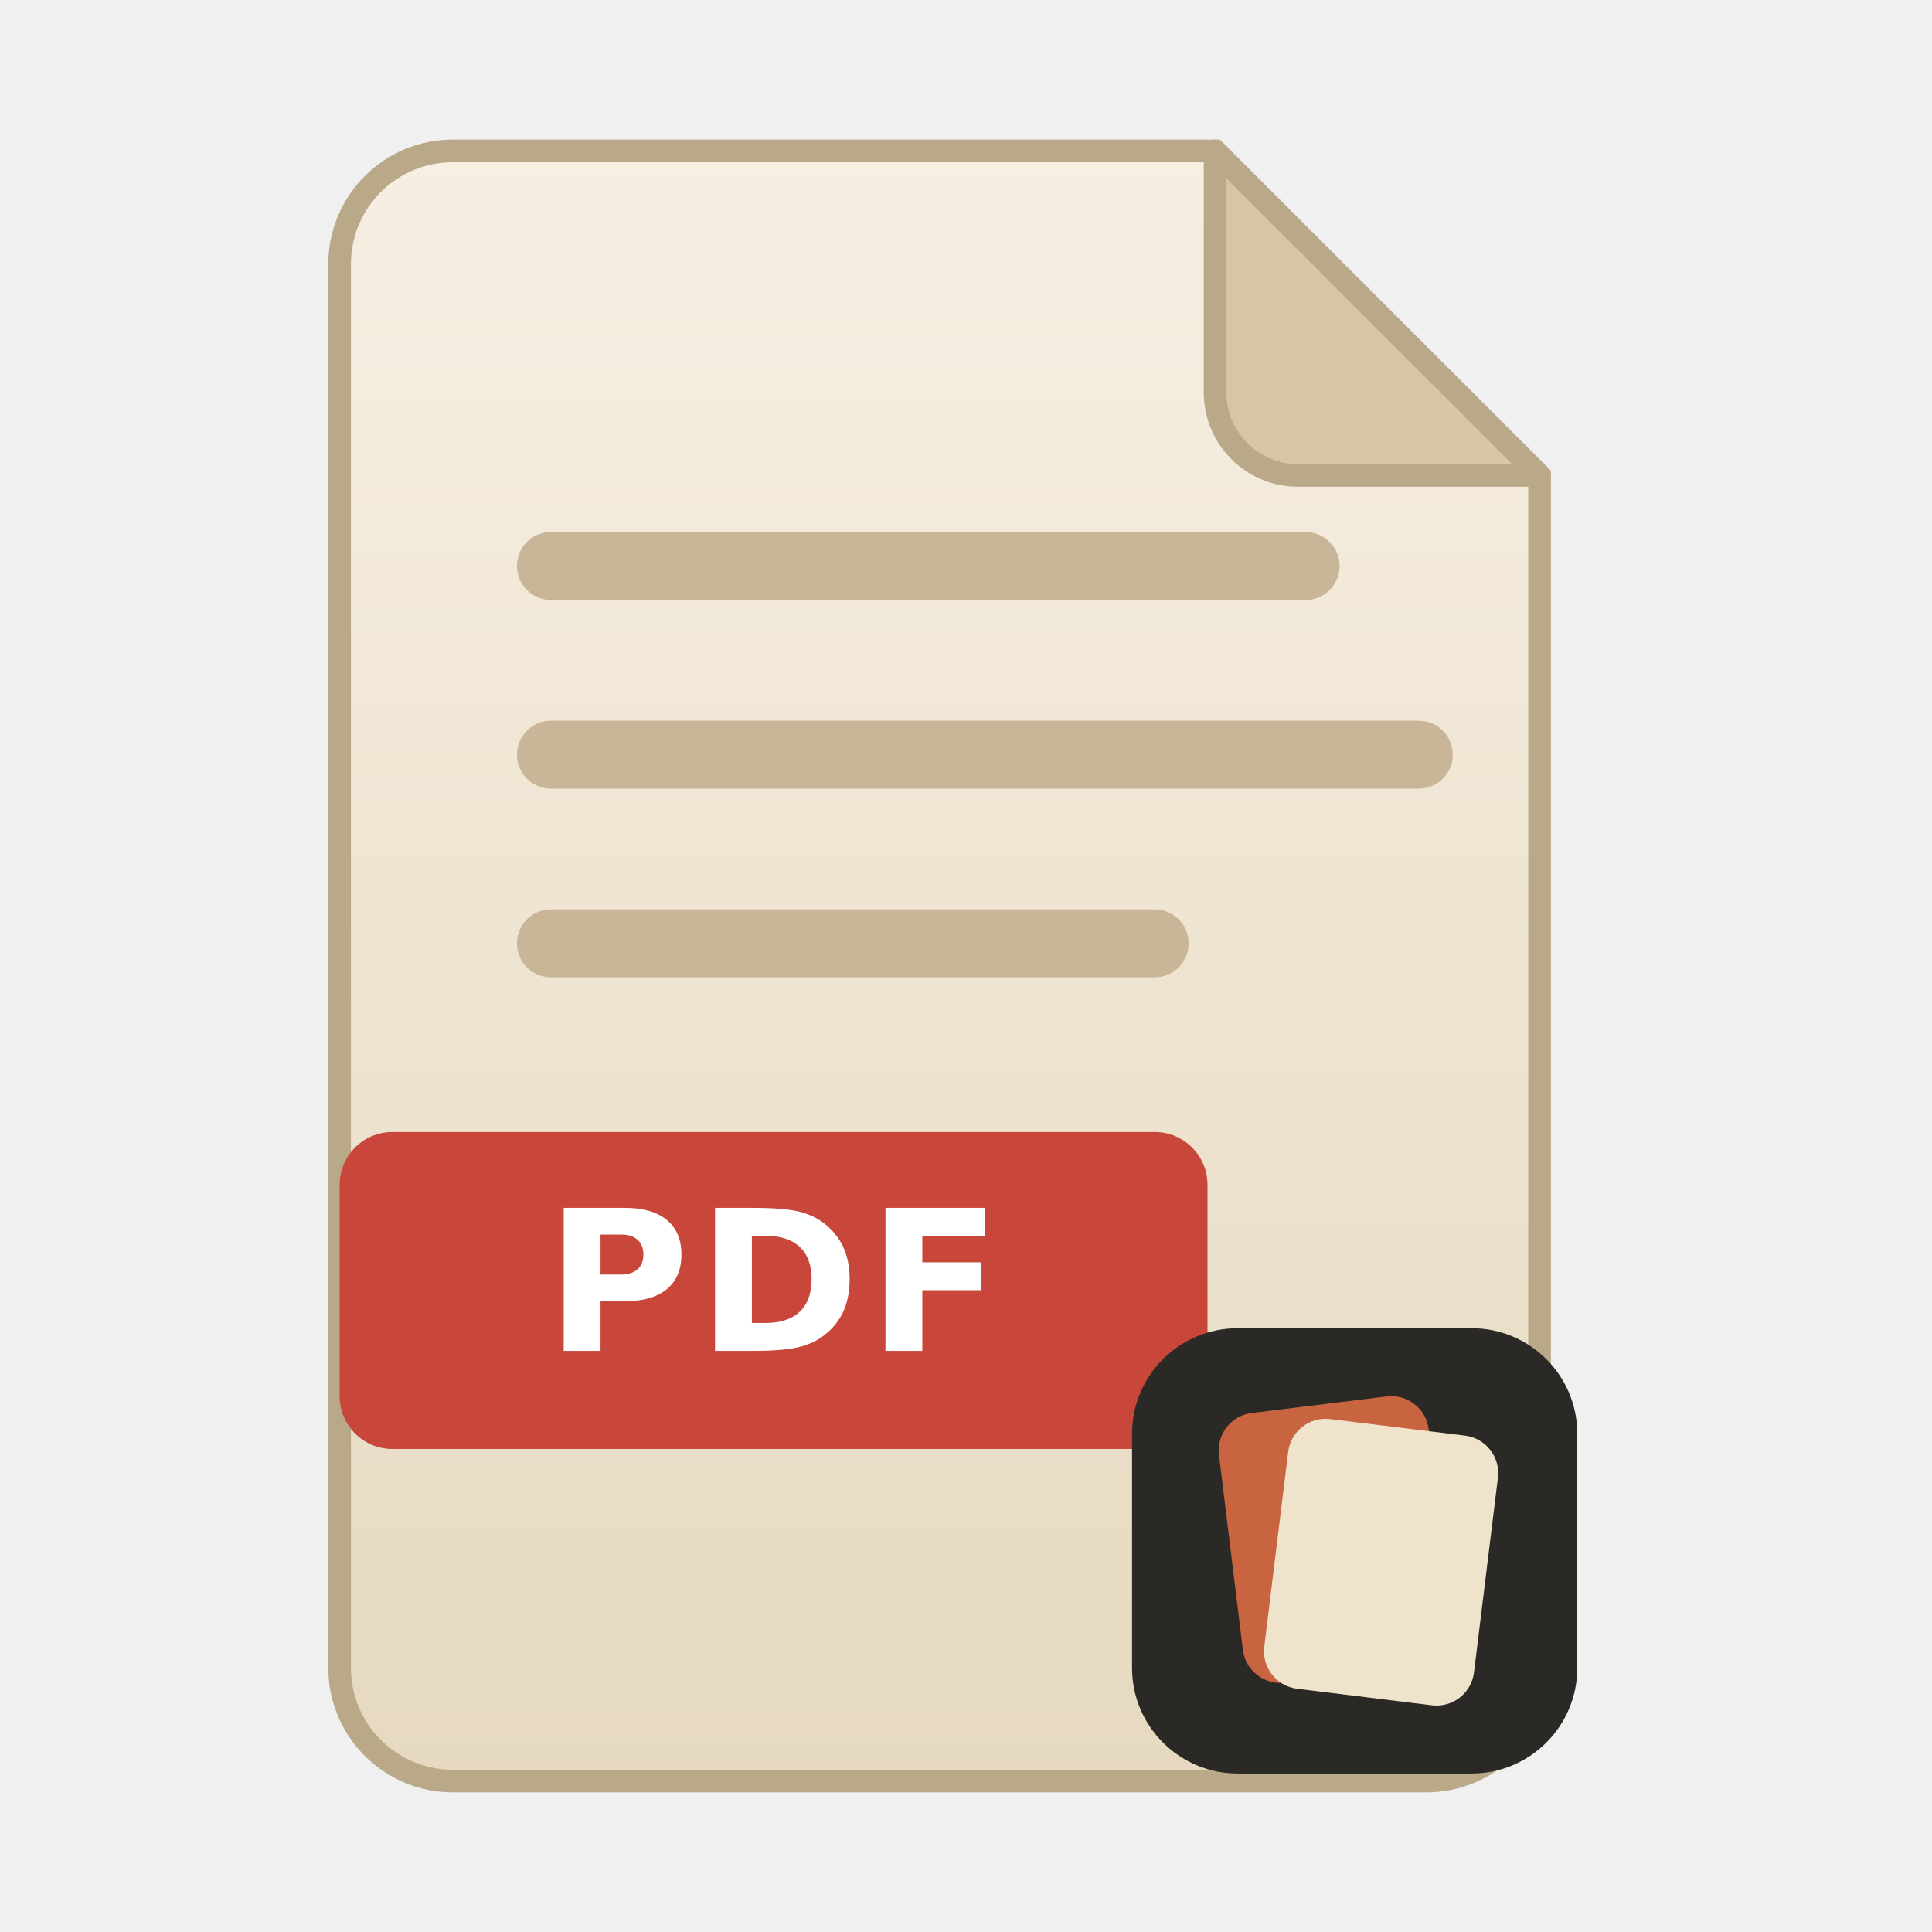
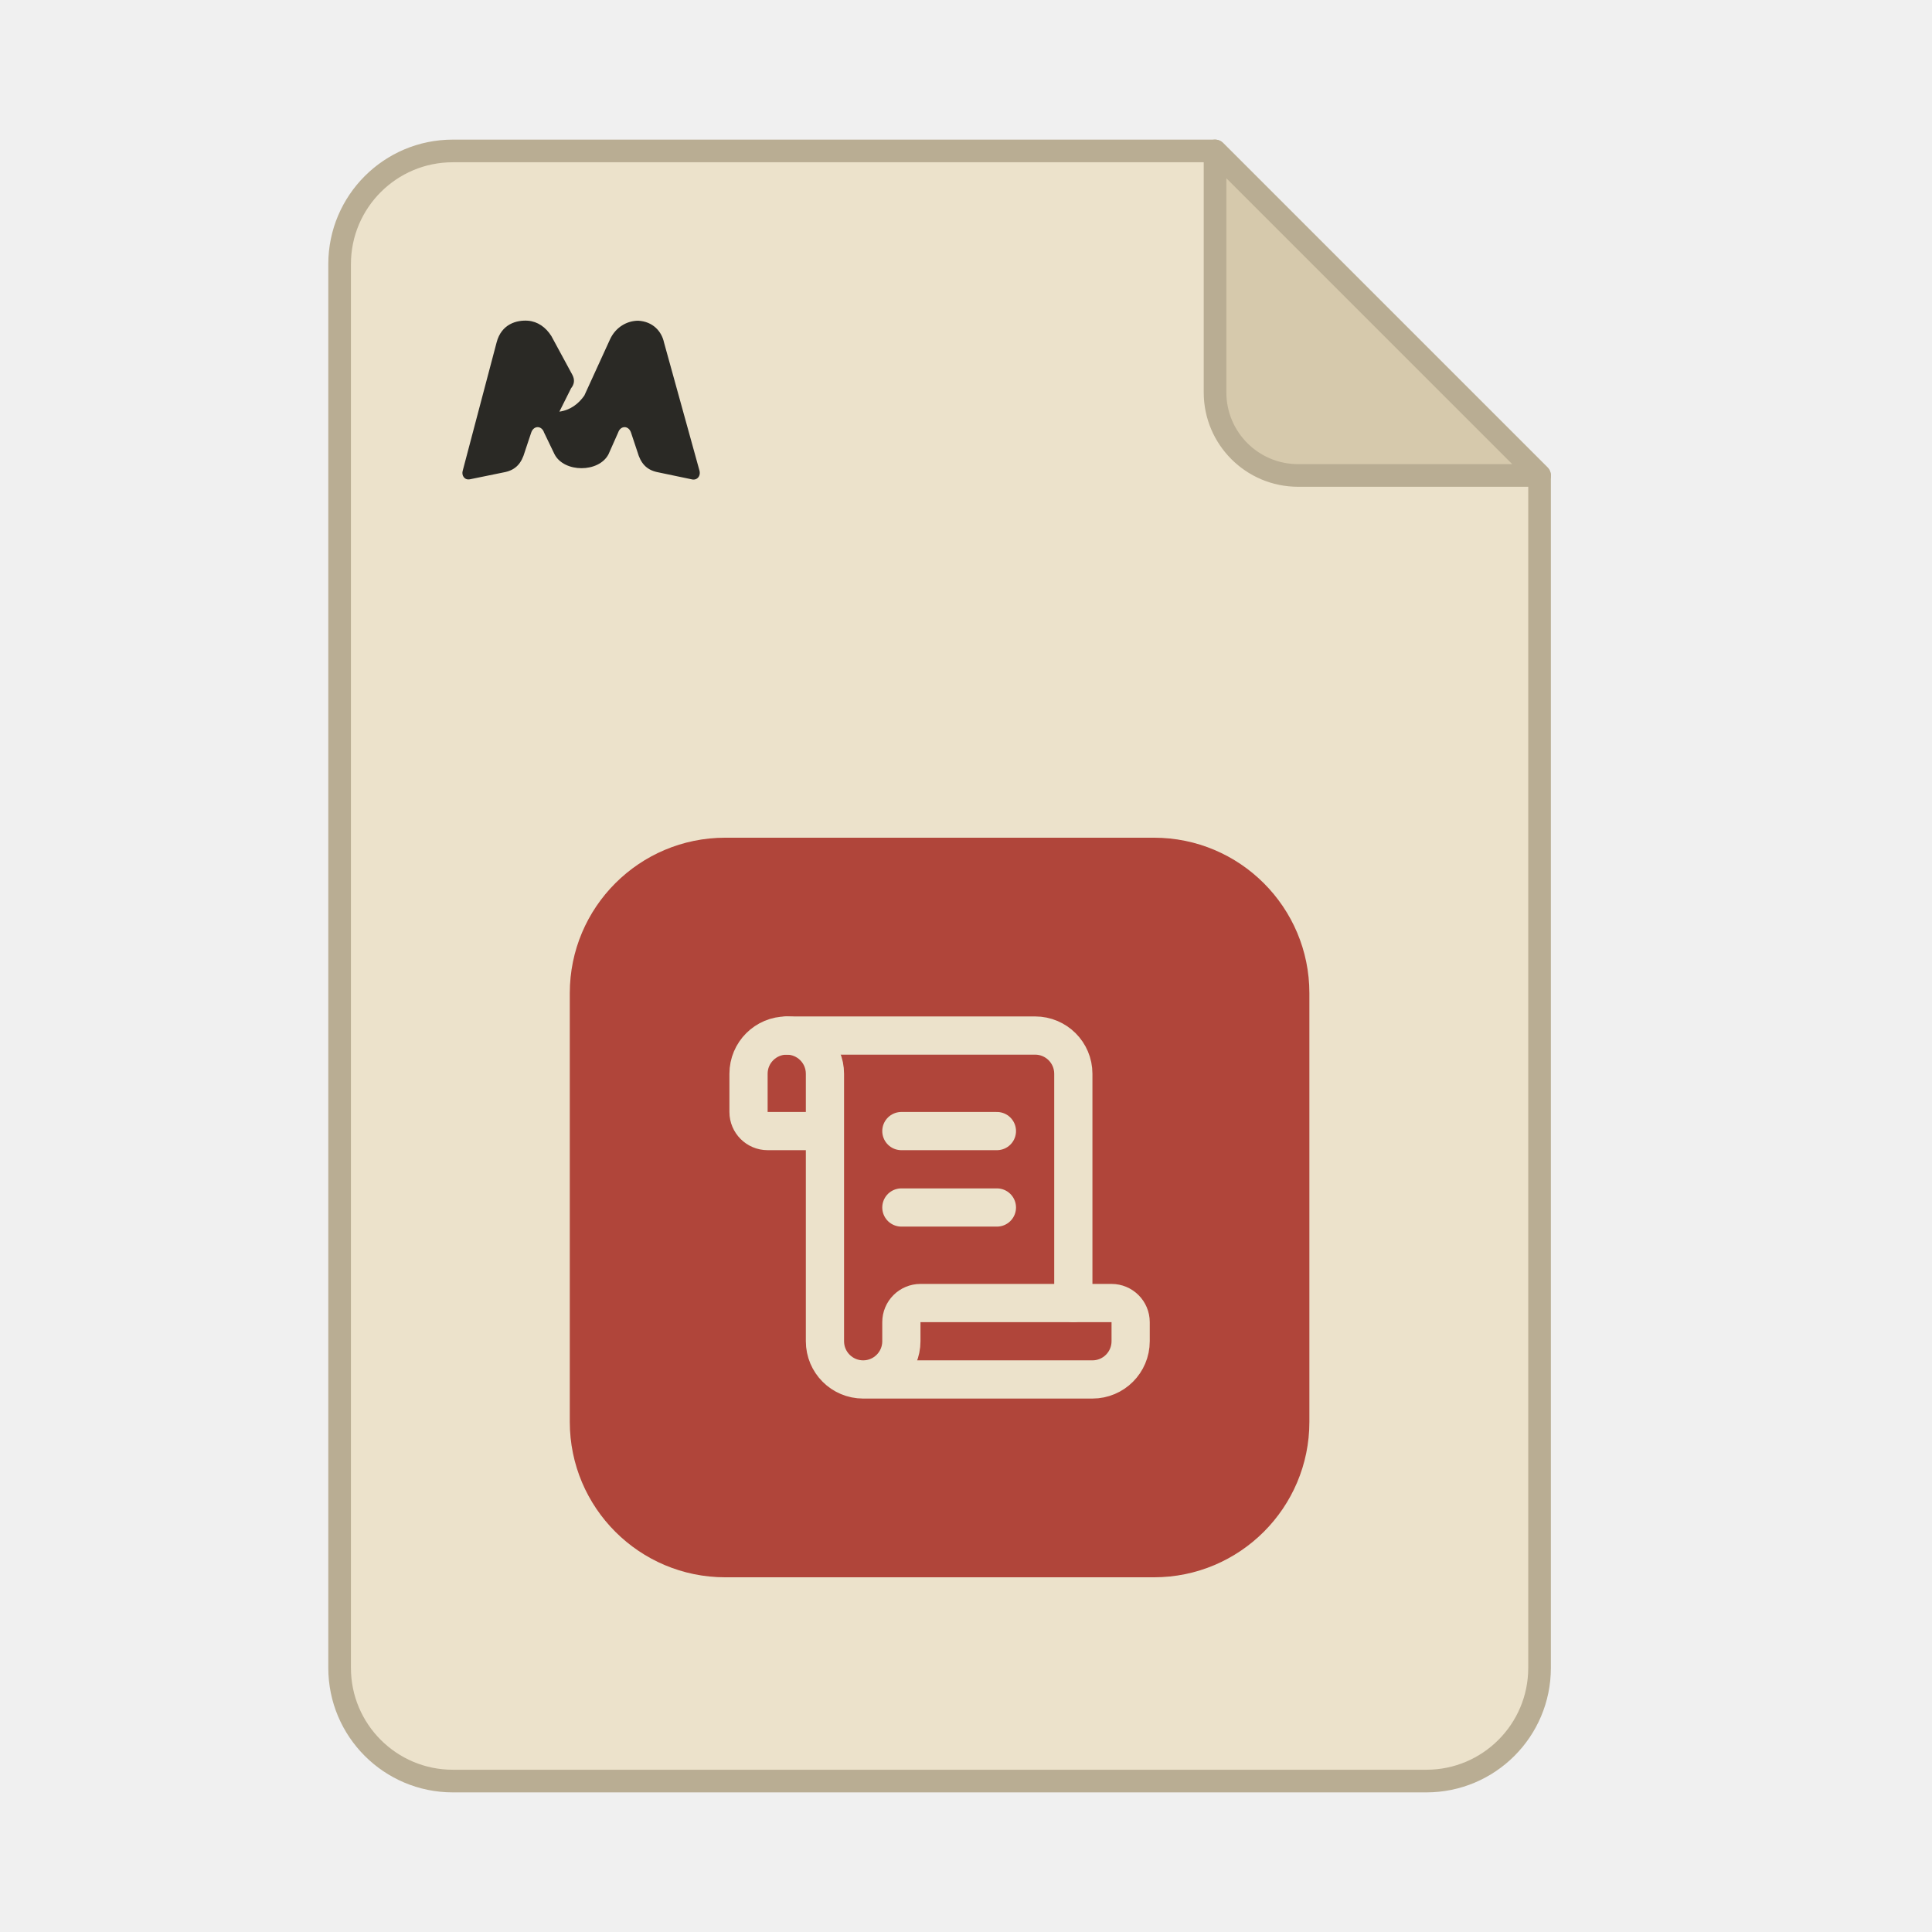
<svg xmlns="http://www.w3.org/2000/svg" width="512" height="512" viewBox="0 0 512 512">
-   <defs>
-     <linearGradient id="p" x1="0" y1="0" x2="0" y2="1">
-       <stop offset="0" stop-color="#f6efe2" />
-       <stop offset="1" stop-color="#e6d9c0" />
-     </linearGradient>
-   </defs>
-   <path d="M120 40 H322 L408 126 V442 a30 30 0 0 1 -30 30 H120 a30 30 0 0 1 -30 -30 V70 a30 30 0 0 1 30 -30 Z" fill="url(#p)" stroke="#b9a988" stroke-width="6" />
-   <path d="M322 40 V104 a22 22 0 0 0 22 22 H408 Z" fill="#d6c6a6" stroke="#b9a988" stroke-width="6" stroke-linejoin="round" />
-   <line x1="146" y1="150" x2="346" y2="150" stroke="#c9b597" stroke-width="18" stroke-linecap="round" />
-   <line x1="146" y1="200" x2="376" y2="200" stroke="#c9b597" stroke-width="18" stroke-linecap="round" />
-   <line x1="146" y1="250" x2="306" y2="250" stroke="#c9b597" stroke-width="18" stroke-linecap="round" />
-   <rect x="90" y="300" width="230" height="84" rx="14" fill="#c8463a" />
-   <text x="205" y="358" text-anchor="middle" font-family="DejaVu Sans, Arial, sans-serif" font-weight="700" font-size="52" fill="#fff" letter-spacing="2">PDF</text>
-   <g transform="translate(300 352)">
-     <rect width="118" height="118" rx="28" fill="#2a2926" />
-     <rect x="26" y="20" width="56" height="72" rx="10" fill="#c8643f" transform="rotate(-7 54 56)" />
-     <rect x="38" y="26" width="56" height="72" rx="10" fill="#efe3cc" transform="rotate(7 66 62)" />
+   <path d="M120 40 H322 L408 126 V442 a30 30 0 0 1 -30 30 H120 a30 30 0 0 1 -30 -30 V70 a30 30 0 0 1 30 -30 Z" fill="#ece2cb" stroke="#b9ad93" stroke-width="6" stroke-linejoin="round" />
+   <path d="M322 40 V104 a22 22 0 0 0 22 22 H408 Z" fill="#d6c9ac" stroke="#b9ad93" stroke-width="6" stroke-linejoin="round" />
+   <g transform="translate(112 64) scale(0.08203125)">
+     <path transform="translate(512 512) scale(1.3) translate(-512 -511)" fill="#2a2925" d="M 236 708 C 222 711 214 698 218 686 L 302 368 C 314 322 352 312 380 314 C 404 316 424 330 438 352 L 490 448 C 497 461 495 472 487 482 L 458 540 C 486 536 506 520 520 500 L 584 360 C 598 330 626 314 654 314 C 690 316 712 340 718 368 L 806 686 C 810 700 800 712 786 708 L 700 690 C 674 684 660 668 652 640 L 636 592 C 630 574 610 574 604 592 L 580 646 C 556 692 470 692 446 646 L 420 592 C 414 574 394 574 388 592 L 372 640 C 364 668 350 684 324 690 Z" />
+   </g>
+   <rect x="151.0" y="222" width="196" height="196" rx="41.2" fill="#b0453a" />
+   <g transform="translate(188.24 259.24) scale(5.0633)" fill="none" stroke="#ece2cb" stroke-width="2" stroke-linecap="round" stroke-linejoin="round">
+     <path d="M15 12h-5" />
+     <path d="M15 8h-5" />
+     <path d="M19 17V5a2 2 0 0 0-2-2H4" />
+     <path d="M8 21h12a2 2 0 0 0 2-2v-1a1 1 0 0 0-1-1H11a1 1 0 0 0-1 1v1a2 2 0 1 1-4 0V5a2 2 0 1 0-4 0v2a1 1 0 0 0 1 1h3" />
  </g>
</svg>
